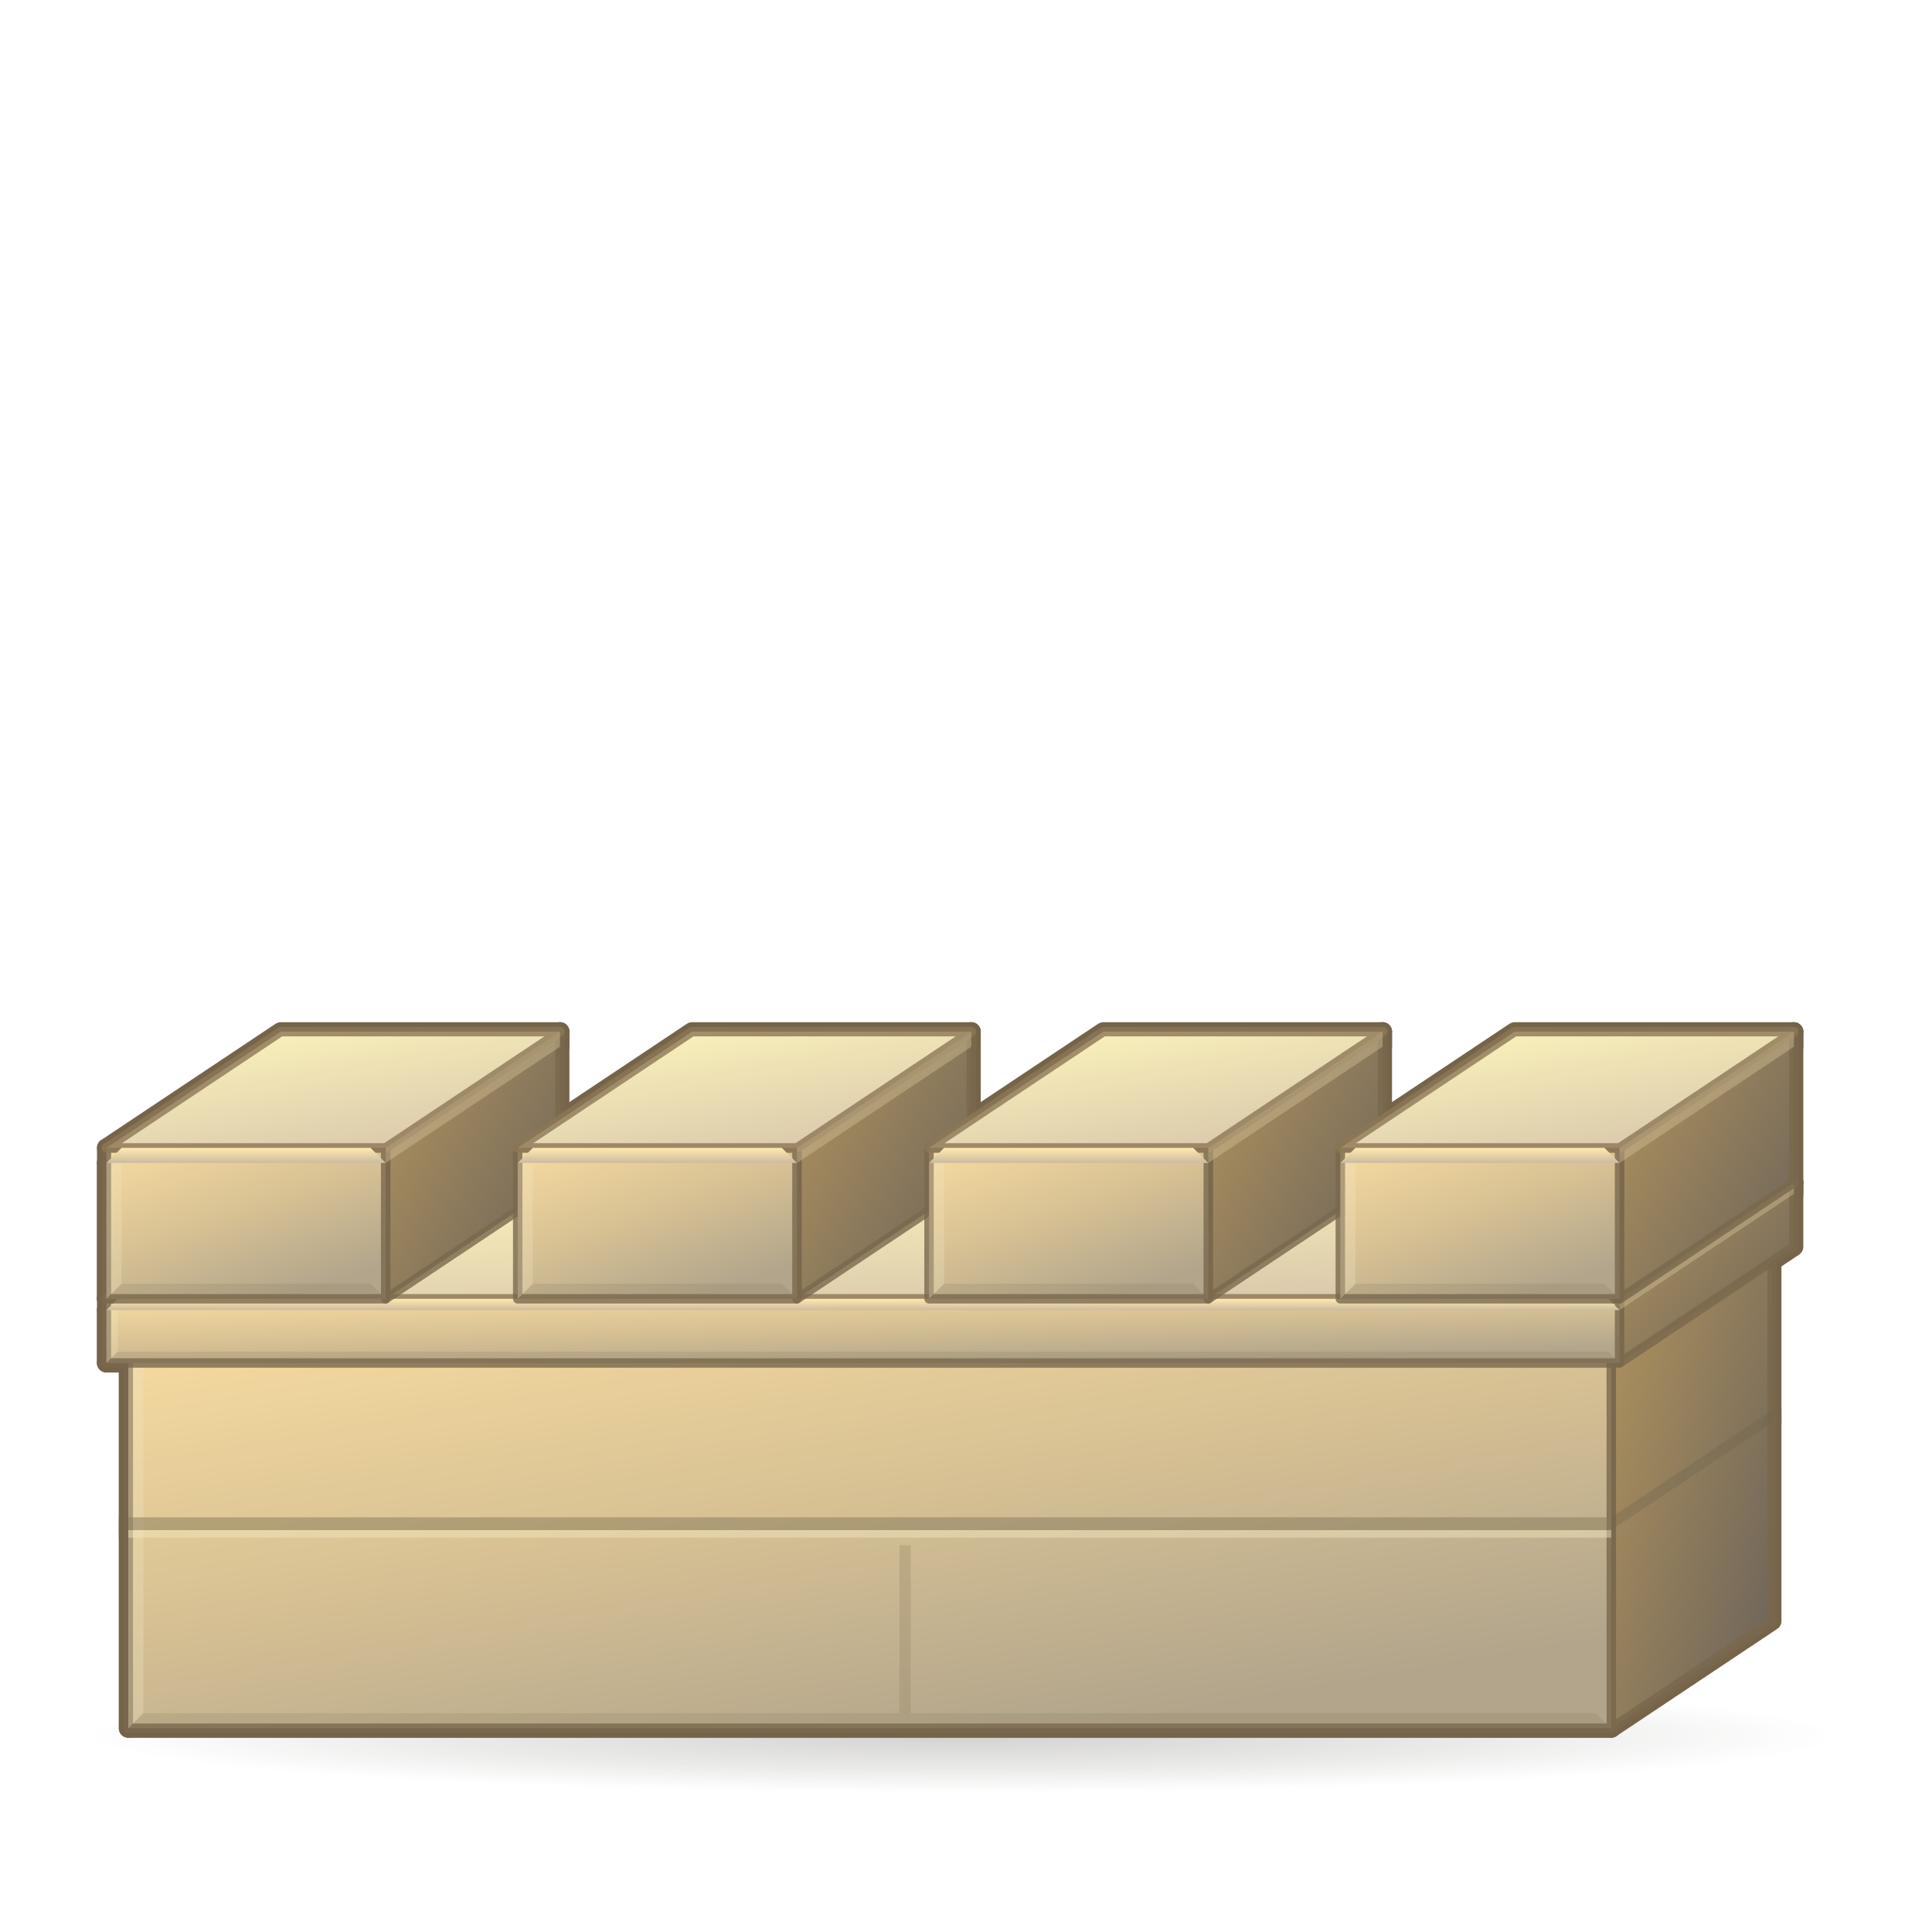
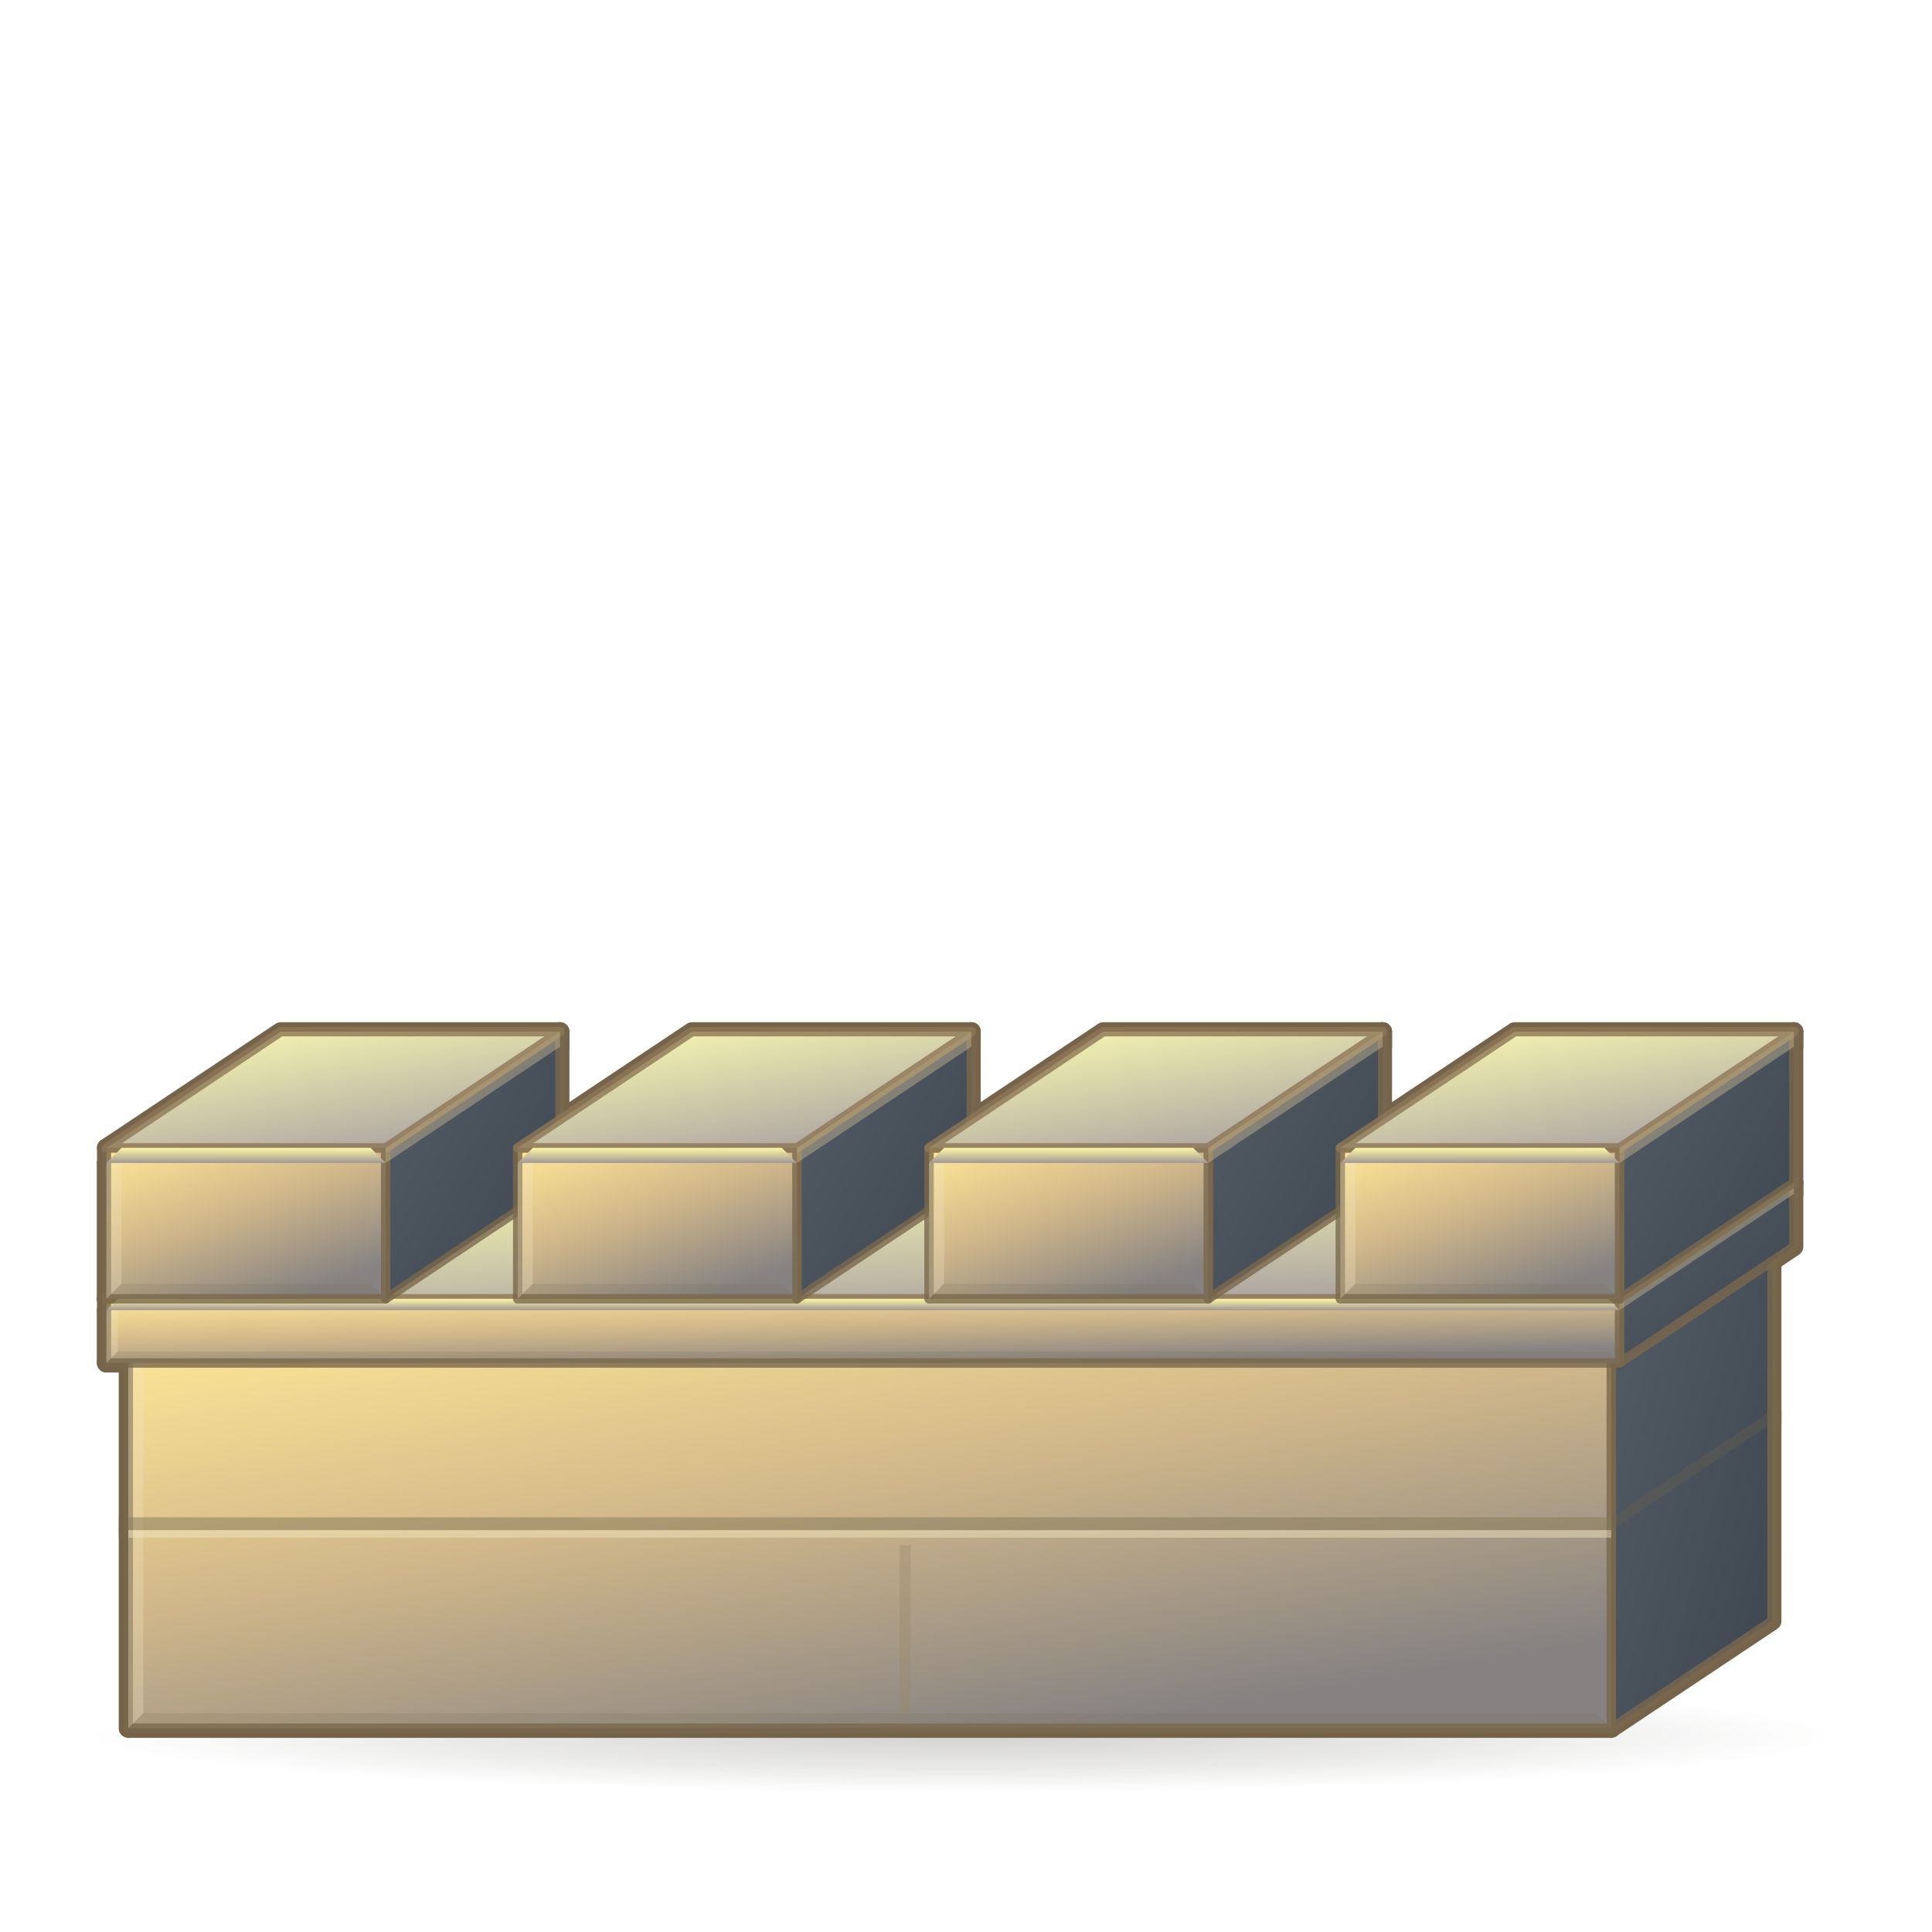
<svg xmlns="http://www.w3.org/2000/svg" width="512" height="512" viewBox="0 0 512 512" fill="none" role="img" aria-labelledby="title desc">
  <defs>
    <linearGradient id="front" x1="0" y1="0" x2="0.65" y2="1">
-       <stop stop-color="#f7dba0" />
-       <stop offset=".5" stop-color="#d8c294" />
-       <stop offset="1" stop-color="#b2a58c" />
+       <stop stop-color="#ffe896" />
+       <stop offset=".5" stop-color="#d0b78a" />
+       <stop offset="1" stop-color="#868282" />
    </linearGradient>
    <linearGradient id="side" x1="0" y1="0" x2="1" y2=".85">
-       <stop stop-color="#b2955e" />
-       <stop offset="1" stop-color="#6f655a" />
+       <stop stop-color="#545d66" />
+       <stop offset="1" stop-color="#3f4750" />
    </linearGradient>
    <linearGradient id="top" x1="0" y1="0" x2=".65" y2="1">
-       <stop stop-color="#fff7bd" />
-       <stop offset="1" stop-color="#dbcaac" />
+       <stop stop-color="#ffffb3" />
+       <stop offset="1" stop-color="#afa7a2" />
    </linearGradient>
    <linearGradient id="edge" x1="0" y1="0" x2="0" y2="1">
-       <stop stop-color="#ffeaae" />
-       <stop offset="1" stop-color="#ccbba0" />
+       <stop stop-color="#fff7a4" />
+       <stop offset="1" stop-color="#a09896" />
    </linearGradient>
    <linearGradient id="recess" x1="0" y1="0" x2="1" y2=".8">
-       <stop stop-color="#443619" />
-       <stop offset="1" stop-color="#4e4b46" />
+       <stop stop-color="#60430f" />
+       <stop offset="1" stop-color="#22283c" />
    </linearGradient>
    <linearGradient id="gate" x1="0" y1="0" x2="1" y2=".35">
-       <stop stop-color="#ca9145" />
-       <stop offset=".6" stop-color="#99693c" />
-       <stop offset="1" stop-color="#6a4c3f" />
+       <stop stop-color="#e69e3b" />
+       <stop offset=".6" stop-color="#915e32" />
+       <stop offset="1" stop-color="#3e2935" />
    </linearGradient>
    <radialGradient id="shadow">
      <stop stop-color="#373429" stop-opacity=".22" />
      <stop offset=".6" stop-color="#373429" stop-opacity=".10" />
      <stop offset="1" stop-color="#373429" stop-opacity="0" />
    </radialGradient>
  </defs>
  <g id="ground-shadow">
    <ellipse cx="255" cy="460" rx="235" ry="15" fill="url(#shadow)" />
  </g>
  <g id="outer-contour" stroke-linejoin="round" stroke-linecap="round" aria-hidden="true">
    <polygon points="427.00,458.00 469.60,429.60 469.60,324.60 427.00,353.00" fill="#756449" stroke="#756449" stroke-width="5" stroke-opacity="1" />
    <polygon points="34.00,458.00 427.00,458.00 427.00,353.00 34.00,353.00" fill="#756449" stroke="#756449" stroke-width="5" stroke-opacity="1" />
    <polygon points="34.00,353.00 427.00,353.00 469.60,324.60 76.60,324.60" fill="#756449" stroke="#756449" stroke-width="5" stroke-opacity="1" />
    <polygon points="34.00,357.00 38.00,353.00 423.00,353.00 427.00,357.00" fill="#756449" stroke="#756449" stroke-width="5" stroke-opacity="1" />
    <polygon points="34.00,458.00 38.00,454.00 38.00,357.00 34.00,357.00" fill="#756449" stroke="#756449" stroke-width="5" stroke-opacity="1" />
    <polygon points="34.00,458.00 427.00,458.00 423.00,454.00 38.00,454.00" fill="#756449" stroke="#756449" stroke-width="5" stroke-opacity="1" />
    <polygon points="427.00,357.00 469.60,328.60 469.60,324.60 427.00,353.00" fill="#756449" stroke="#756449" stroke-width="5" stroke-opacity="1" />
    <polygon points="34.00,405.50 427.00,405.50 427.00,402.10 34.00,402.10" fill="#756449" stroke="#756449" stroke-width="5" stroke-opacity="1" />
    <polygon points="34.00,407.50 427.00,407.50 427.00,405.50 34.00,405.50" fill="#756449" stroke="#756449" stroke-width="5" stroke-opacity="1" />
    <polygon points="427.00,405.50 469.60,377.10 469.60,373.70 427.00,402.10" fill="#756449" stroke="#756449" stroke-width="5" stroke-opacity="1" />
    <polygon points="238.36,454.00 241.36,454.00 241.36,409.50 238.36,409.50" fill="#756449" stroke="#756449" stroke-width="5" stroke-opacity="1" />
    <polygon points="429.20,361.20 475.40,330.40 475.40,313.40 429.20,344.20" fill="#756449" stroke="#756449" stroke-width="5" stroke-opacity="1" />
    <polygon points="28.20,361.20 429.20,361.20 429.20,344.20 28.20,344.20" fill="#756449" stroke="#756449" stroke-width="5" stroke-opacity="1" />
    <polygon points="28.20,344.20 429.20,344.20 475.40,313.40 74.40,313.40" fill="#756449" stroke="#756449" stroke-width="5" stroke-opacity="1" />
    <polygon points="28.20,347.20 31.20,344.20 426.20,344.20 429.20,347.20" fill="#756449" stroke="#756449" stroke-width="5" stroke-opacity="1" />
    <polygon points="28.20,361.20 31.20,358.20 31.20,347.20 28.20,347.20" fill="#756449" stroke="#756449" stroke-width="5" stroke-opacity="1" />
    <polygon points="28.20,361.20 429.20,361.20 426.20,358.20 31.20,358.20" fill="#756449" stroke="#756449" stroke-width="5" stroke-opacity="1" />
    <polygon points="429.20,347.20 475.40,316.40 475.40,313.40 429.20,344.20" fill="#756449" stroke="#756449" stroke-width="5" stroke-opacity="1" />
    <polygon points="102.20,344.20 148.40,313.40 148.40,273.40 102.20,304.20" fill="#756449" stroke="#756449" stroke-width="5" stroke-opacity="1" />
    <polygon points="28.20,344.20 102.20,344.20 102.20,304.20 28.20,304.20" fill="#756449" stroke="#756449" stroke-width="5" stroke-opacity="1" />
    <polygon points="28.20,304.20 102.20,304.20 148.40,273.40 74.40,273.40" fill="#756449" stroke="#756449" stroke-width="5" stroke-opacity="1" />
    <polygon points="28.20,308.20 32.20,304.20 98.20,304.20 102.20,308.20" fill="#756449" stroke="#756449" stroke-width="5" stroke-opacity="1" />
    <polygon points="28.20,344.20 32.20,340.20 32.20,308.20 28.20,308.20" fill="#756449" stroke="#756449" stroke-width="5" stroke-opacity="1" />
    <polygon points="28.20,344.20 102.20,344.20 98.20,340.20 32.20,340.20" fill="#756449" stroke="#756449" stroke-width="5" stroke-opacity="1" />
    <polygon points="102.20,308.20 148.40,277.40 148.40,273.40 102.20,304.20" fill="#756449" stroke="#756449" stroke-width="5" stroke-opacity="1" />
    <polygon points="211.20,344.20 257.40,313.40 257.40,273.40 211.20,304.20" fill="#756449" stroke="#756449" stroke-width="5" stroke-opacity="1" />
    <polygon points="137.20,344.20 211.20,344.20 211.20,304.20 137.20,304.20" fill="#756449" stroke="#756449" stroke-width="5" stroke-opacity="1" />
    <polygon points="137.20,304.20 211.20,304.20 257.40,273.40 183.40,273.40" fill="#756449" stroke="#756449" stroke-width="5" stroke-opacity="1" />
    <polygon points="137.20,308.20 141.20,304.20 207.20,304.20 211.20,308.20" fill="#756449" stroke="#756449" stroke-width="5" stroke-opacity="1" />
    <polygon points="137.20,344.20 141.20,340.20 141.20,308.20 137.20,308.20" fill="#756449" stroke="#756449" stroke-width="5" stroke-opacity="1" />
    <polygon points="137.20,344.20 211.20,344.20 207.20,340.20 141.20,340.20" fill="#756449" stroke="#756449" stroke-width="5" stroke-opacity="1" />
    <polygon points="211.20,308.20 257.40,277.40 257.40,273.40 211.20,304.20" fill="#756449" stroke="#756449" stroke-width="5" stroke-opacity="1" />
    <polygon points="320.20,344.20 366.40,313.40 366.40,273.40 320.20,304.20" fill="#756449" stroke="#756449" stroke-width="5" stroke-opacity="1" />
    <polygon points="246.20,344.20 320.20,344.20 320.20,304.20 246.20,304.20" fill="#756449" stroke="#756449" stroke-width="5" stroke-opacity="1" />
    <polygon points="246.20,304.20 320.20,304.20 366.40,273.40 292.40,273.40" fill="#756449" stroke="#756449" stroke-width="5" stroke-opacity="1" />
    <polygon points="246.20,308.20 250.20,304.20 316.20,304.20 320.20,308.20" fill="#756449" stroke="#756449" stroke-width="5" stroke-opacity="1" />
    <polygon points="246.20,344.20 250.20,340.20 250.20,308.20 246.20,308.20" fill="#756449" stroke="#756449" stroke-width="5" stroke-opacity="1" />
    <polygon points="246.20,344.20 320.20,344.20 316.20,340.20 250.20,340.20" fill="#756449" stroke="#756449" stroke-width="5" stroke-opacity="1" />
    <polygon points="320.20,308.20 366.40,277.40 366.40,273.40 320.20,304.20" fill="#756449" stroke="#756449" stroke-width="5" stroke-opacity="1" />
    <polygon points="429.20,344.20 475.40,313.40 475.40,273.40 429.20,304.20" fill="#756449" stroke="#756449" stroke-width="5" stroke-opacity="1" />
    <polygon points="355.20,344.20 429.20,344.20 429.20,304.20 355.20,304.20" fill="#756449" stroke="#756449" stroke-width="5" stroke-opacity="1" />
    <polygon points="355.20,304.20 429.20,304.20 475.40,273.40 401.40,273.40" fill="#756449" stroke="#756449" stroke-width="5" stroke-opacity="1" />
    <polygon points="355.20,308.20 359.20,304.20 425.20,304.20 429.20,308.20" fill="#756449" stroke="#756449" stroke-width="5" stroke-opacity="1" />
    <polygon points="355.20,344.20 359.20,340.20 359.20,308.20 355.20,308.20" fill="#756449" stroke="#756449" stroke-width="5" stroke-opacity="1" />
    <polygon points="355.20,344.20 429.20,344.20 425.20,340.20 359.20,340.20" fill="#756449" stroke="#756449" stroke-width="5" stroke-opacity="1" />
    <polygon points="429.20,308.20 475.40,277.40 475.40,273.40 429.20,304.20" fill="#756449" stroke="#756449" stroke-width="5" stroke-opacity="1" />
  </g>
  <g id="building" stroke-linejoin="round" stroke-linecap="round">
    <polygon points="427.00,458.00 469.60,429.60 469.60,324.60 427.00,353.00" fill="url(#side)" stroke="#79684c" stroke-width="2.5" stroke-opacity=".80" />
    <polygon points="34.00,458.00 427.00,458.00 427.00,353.00 34.00,353.00" fill="url(#front)" stroke="#79684c" stroke-width="2.5" stroke-opacity=".80" />
    <polygon points="34.00,353.00 427.00,353.00 469.60,324.60 76.60,324.60" fill="url(#top)" stroke="#8c7755" stroke-width="2.5" stroke-opacity=".80" />
    <polygon points="34.00,357.00 38.00,353.00 423.00,353.00 427.00,357.00" fill="url(#edge)" />
    <polygon points="34.00,458.00 38.00,454.00 38.00,357.00 34.00,357.00" fill="#f3e5c2" opacity=".30" />
    <polygon points="34.00,458.00 427.00,458.00 423.00,454.00 38.00,454.00" fill="#786a4f" opacity=".17" />
    <polygon points="427.00,357.00 469.60,328.60 469.60,324.60 427.00,353.00" fill="#d7c59a" opacity=".40" />
    <polygon points="34.00,405.50 427.00,405.50 427.00,402.10 34.00,402.10" fill="#897a5a" opacity=".52" />
    <polygon points="34.00,407.50 427.00,407.50 427.00,405.50 34.00,405.50" fill="#f3e6bf" opacity=".46" />
    <polygon points="427.00,405.50 469.60,377.10 469.60,373.70 427.00,402.10" fill="#6c624d" opacity=".32" />
    <polygon points="238.36,454.00 241.36,454.00 241.36,409.50 238.36,409.50" fill="#978667" opacity=".33" />
    <polygon points="429.20,361.20 475.40,330.40 475.40,313.40 429.20,344.20" fill="url(#side)" stroke="#79684c" stroke-width="2.5" stroke-opacity=".80" />
    <polygon points="28.20,361.20 429.20,361.20 429.20,344.20 28.20,344.20" fill="url(#front)" stroke="#79684c" stroke-width="2.5" stroke-opacity=".80" />
    <polygon points="28.20,344.20 429.20,344.20 475.40,313.40 74.40,313.40" fill="url(#top)" stroke="#8c7755" stroke-width="2.5" stroke-opacity=".80" />
    <polygon points="28.20,347.20 31.20,344.20 426.20,344.20 429.20,347.20" fill="url(#edge)" />
    <polygon points="28.20,361.20 31.20,358.20 31.20,347.20 28.20,347.20" fill="#f3e5c2" opacity=".30" />
    <polygon points="28.20,361.20 429.20,361.20 426.20,358.20 31.20,358.20" fill="#786a4f" opacity=".17" />
    <polygon points="429.20,347.20 475.40,316.40 475.40,313.40 429.20,344.20" fill="#d7c59a" opacity=".40" />
    <polygon points="102.20,344.20 148.40,313.40 148.40,273.40 102.20,304.20" fill="url(#side)" stroke="#79684c" stroke-width="2.5" stroke-opacity=".80" />
    <polygon points="28.20,344.20 102.20,344.20 102.20,304.20 28.20,304.20" fill="url(#front)" stroke="#79684c" stroke-width="2.5" stroke-opacity=".80" />
    <polygon points="28.20,304.20 102.20,304.20 148.40,273.40 74.40,273.40" fill="url(#top)" stroke="#8c7755" stroke-width="2.5" stroke-opacity=".80" />
    <polygon points="28.20,308.20 32.20,304.20 98.20,304.20 102.20,308.20" fill="url(#edge)" />
    <polygon points="28.20,344.20 32.20,340.20 32.20,308.20 28.20,308.20" fill="#f3e5c2" opacity=".30" />
    <polygon points="28.20,344.20 102.20,344.20 98.20,340.20 32.20,340.20" fill="#786a4f" opacity=".17" />
    <polygon points="102.20,308.20 148.40,277.40 148.40,273.40 102.20,304.20" fill="#d7c59a" opacity=".40" />
    <polygon points="211.20,344.20 257.40,313.40 257.40,273.40 211.20,304.20" fill="url(#side)" stroke="#79684c" stroke-width="2.5" stroke-opacity=".80" />
    <polygon points="137.20,344.20 211.20,344.20 211.20,304.20 137.20,304.20" fill="url(#front)" stroke="#79684c" stroke-width="2.5" stroke-opacity=".80" />
    <polygon points="137.20,304.20 211.20,304.20 257.40,273.40 183.40,273.40" fill="url(#top)" stroke="#8c7755" stroke-width="2.5" stroke-opacity=".80" />
    <polygon points="137.20,308.20 141.20,304.20 207.20,304.20 211.20,308.20" fill="url(#edge)" />
    <polygon points="137.20,344.20 141.20,340.20 141.20,308.20 137.20,308.20" fill="#f3e5c2" opacity=".30" />
    <polygon points="137.20,344.20 211.20,344.20 207.20,340.20 141.20,340.20" fill="#786a4f" opacity=".17" />
    <polygon points="211.20,308.20 257.40,277.40 257.40,273.40 211.20,304.20" fill="#d7c59a" opacity=".40" />
    <polygon points="320.20,344.20 366.40,313.40 366.40,273.40 320.20,304.20" fill="url(#side)" stroke="#79684c" stroke-width="2.5" stroke-opacity=".80" />
    <polygon points="246.20,344.20 320.20,344.20 320.20,304.20 246.20,304.20" fill="url(#front)" stroke="#79684c" stroke-width="2.5" stroke-opacity=".80" />
    <polygon points="246.20,304.20 320.20,304.20 366.40,273.40 292.40,273.40" fill="url(#top)" stroke="#8c7755" stroke-width="2.5" stroke-opacity=".80" />
    <polygon points="246.20,308.20 250.20,304.20 316.20,304.20 320.20,308.20" fill="url(#edge)" />
    <polygon points="246.20,344.20 250.20,340.20 250.20,308.20 246.20,308.20" fill="#f3e5c2" opacity=".30" />
    <polygon points="246.20,344.20 320.20,344.20 316.20,340.20 250.20,340.20" fill="#786a4f" opacity=".17" />
    <polygon points="320.20,308.20 366.40,277.40 366.40,273.40 320.20,304.20" fill="#d7c59a" opacity=".40" />
    <polygon points="429.20,344.20 475.40,313.40 475.40,273.40 429.20,304.20" fill="url(#side)" stroke="#79684c" stroke-width="2.5" stroke-opacity=".80" />
    <polygon points="355.20,344.20 429.20,344.20 429.20,304.20 355.20,304.20" fill="url(#front)" stroke="#79684c" stroke-width="2.5" stroke-opacity=".80" />
    <polygon points="355.20,304.20 429.20,304.20 475.40,273.40 401.40,273.40" fill="url(#top)" stroke="#8c7755" stroke-width="2.5" stroke-opacity=".80" />
    <polygon points="355.20,308.20 359.20,304.20 425.20,304.20 429.20,308.20" fill="url(#edge)" />
    <polygon points="355.20,344.20 359.20,340.20 359.20,308.20 355.20,308.20" fill="#f3e5c2" opacity=".30" />
    <polygon points="355.20,344.20 429.20,344.20 425.20,340.20 359.20,340.20" fill="#786a4f" opacity=".17" />
    <polygon points="429.20,308.20 475.40,277.40 475.40,273.40 429.20,304.20" fill="#d7c59a" opacity=".40" />
  </g>
</svg>
